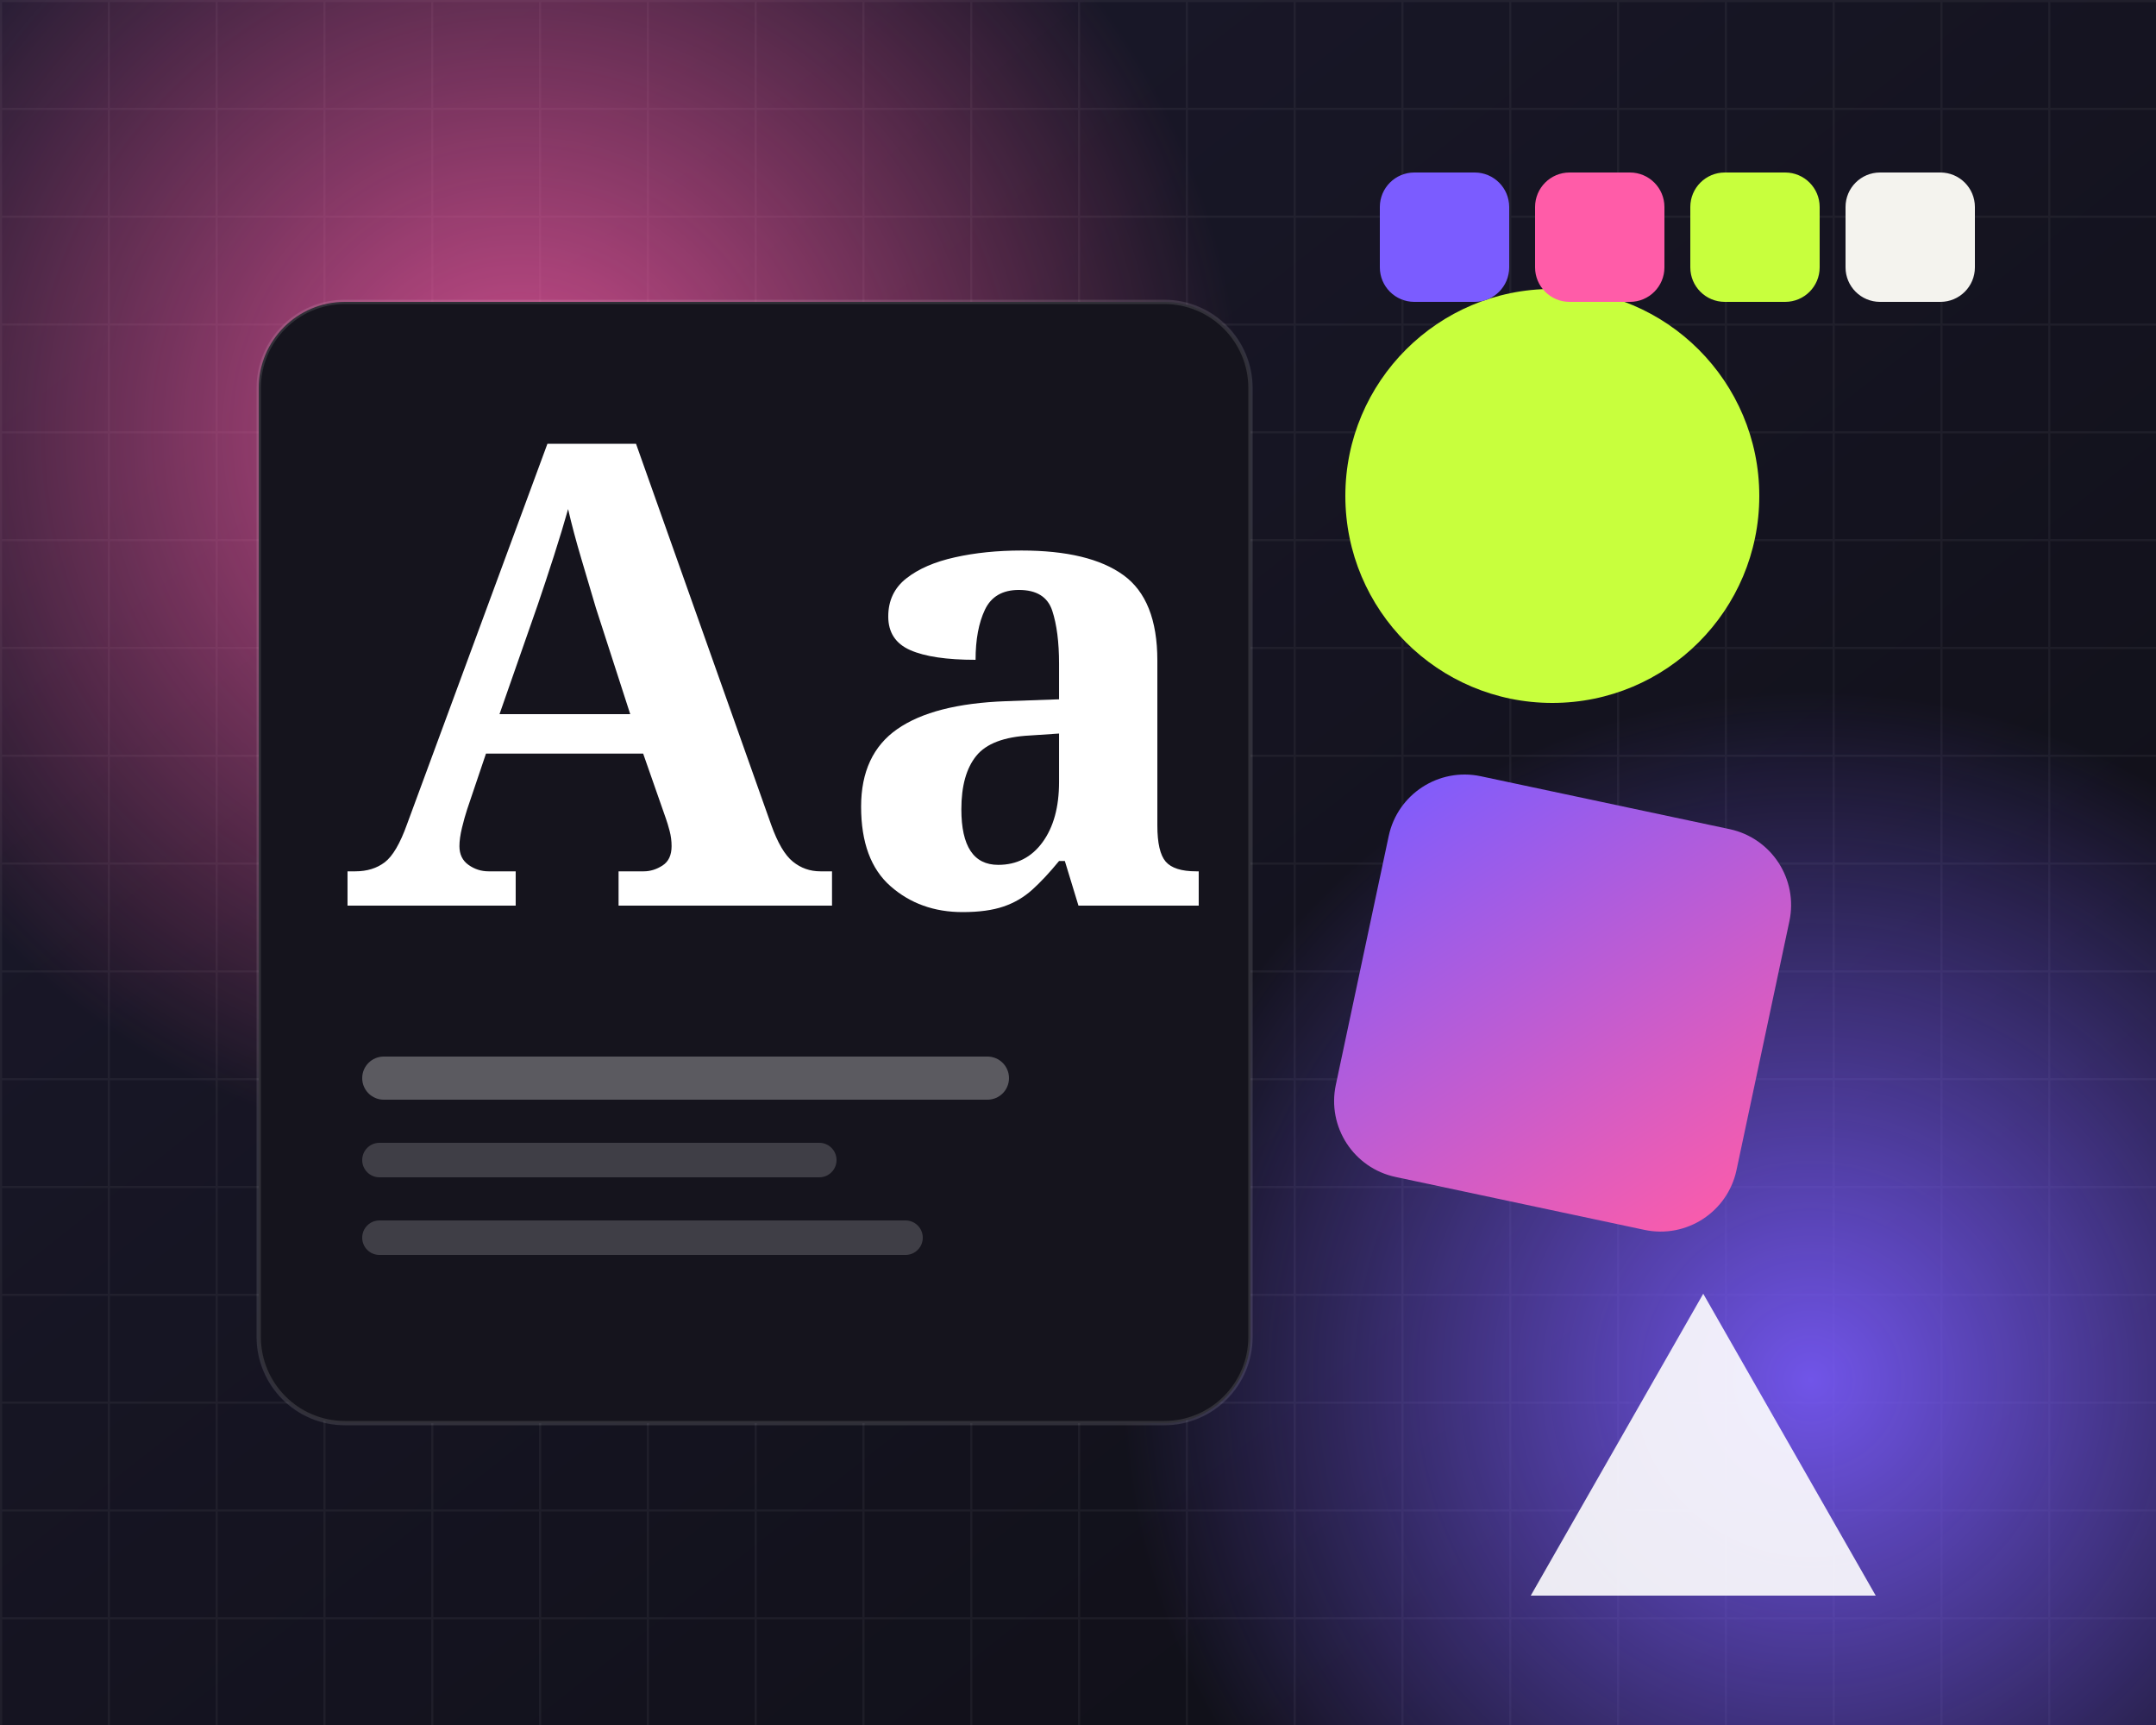
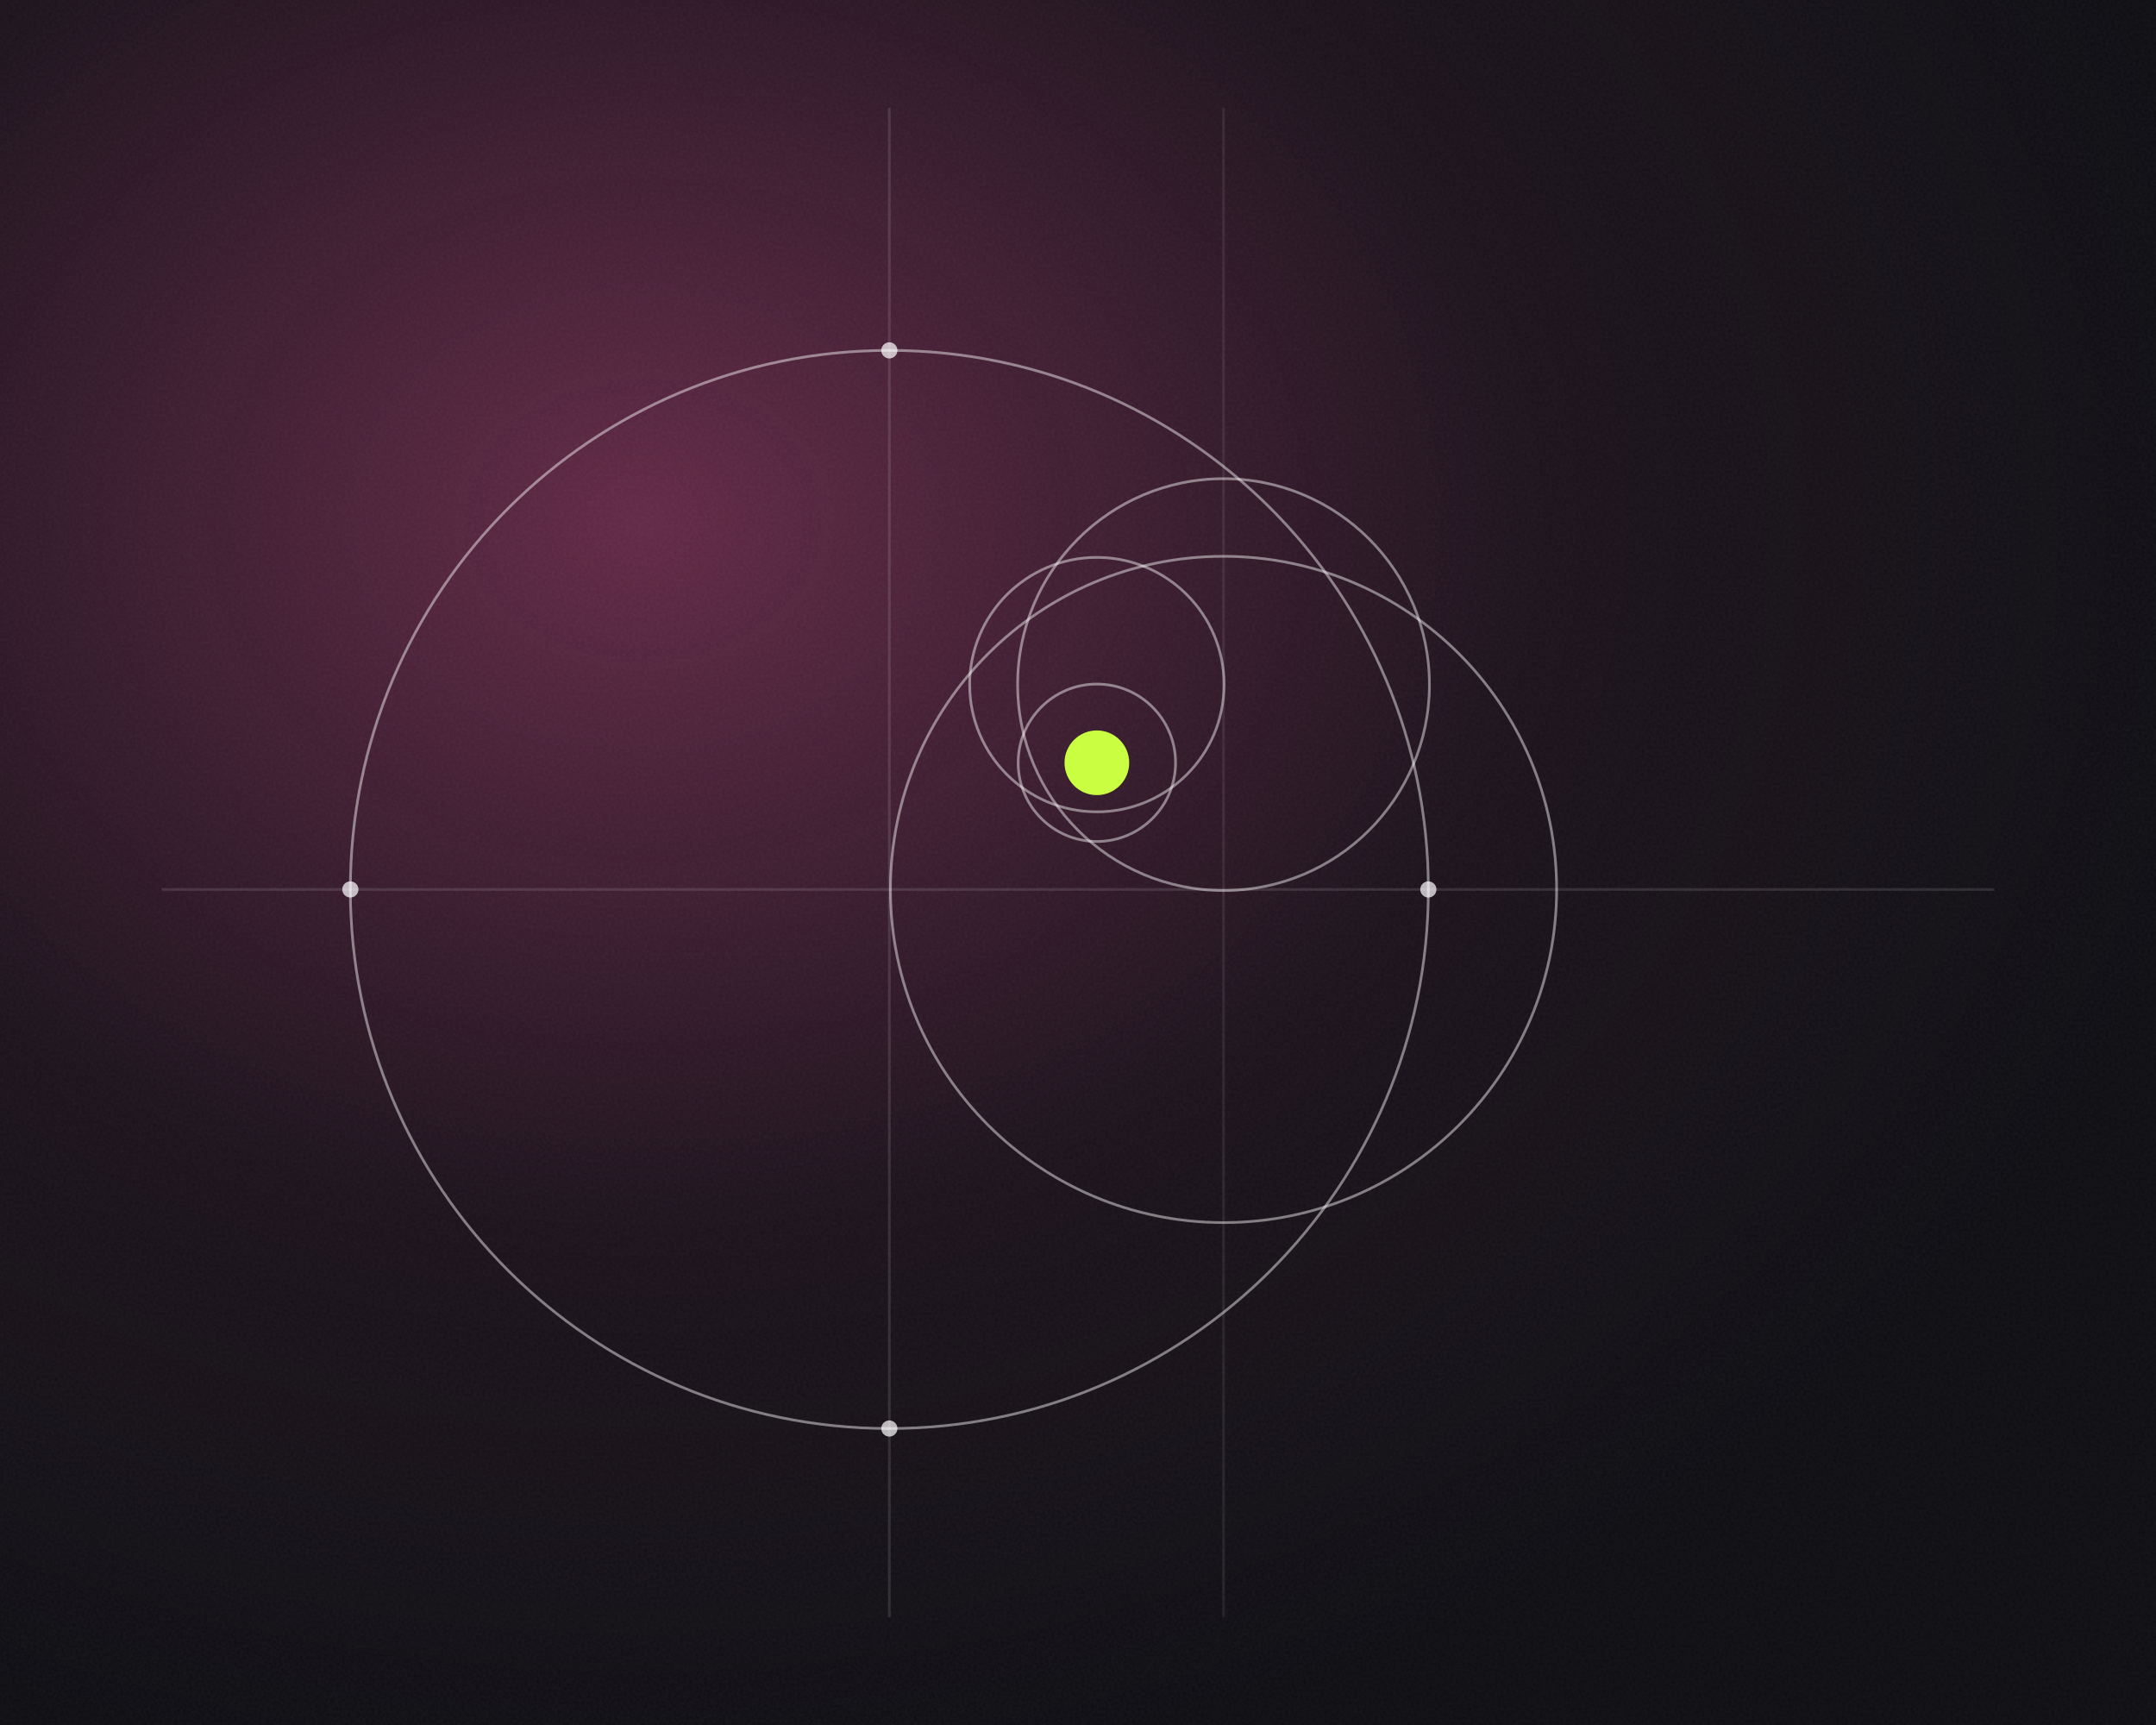
- <svg xmlns="http://www.w3.org/2000/svg" viewBox="0 0 500 400">
+ <svg xmlns="http://www.w3.org/2000/svg" viewBox="0 0 800 640">
  <defs>
-     <linearGradient id="bg" x1="0" y1="0" x2="1" y2="1">
-       <stop offset="0" stop-color="#1c1a2e" />
-       <stop offset="1" stop-color="#0e0e14" />
-     </linearGradient>
-     <radialGradient id="g1" cx=".5" cy=".5" r=".5">
-       <stop offset="0" stop-color="#7b5cff" stop-opacity=".9" />
-       <stop offset="1" stop-color="#7b5cff" stop-opacity="0" />
-     </radialGradient>
-     <radialGradient id="g2" cx=".5" cy=".5" r=".5">
-       <stop offset="0" stop-color="#ff5ca8" stop-opacity=".8" />
+     <radialGradient id="glow" cx="0.3" cy="0.3" r=".75">
+       <stop offset="0" stop-color="#ff5ca8" stop-opacity=".35" />
+       <stop offset=".55" stop-color="#ff5ca8" stop-opacity=".06" />
      <stop offset="1" stop-color="#ff5ca8" stop-opacity="0" />
    </radialGradient>
-     <radialGradient id="g3" cx=".5" cy=".5" r=".5">
-       <stop offset="0" stop-color="#c8ff3d" stop-opacity=".55" />
-       <stop offset="1" stop-color="#c8ff3d" stop-opacity="0" />
-     </radialGradient>
-     <linearGradient id="lv" x1="0" y1="0" x2="1" y2="1">
-       <stop offset="0" stop-color="#7b5cff" />
-       <stop offset="1" stop-color="#ff5ca8" />
-     </linearGradient>
-     <pattern id="grid" width="25" height="25" patternUnits="userSpaceOnUse">
-       <path d="M25 0H0V25" fill="none" stroke="#fff" stroke-opacity=".05" />
-     </pattern>
+     <filter id="grain">
+       <feTurbulence type="fractalNoise" baseFrequency=".9" numOctaves="2" seed="3" stitchTiles="stitch" />
+       <feColorMatrix values="0 0 0 0 1 0 0 0 0 1 0 0 0 0 1 0 0 0 .05 0" />
+     </filter>
+     <filter id="blur" x="-50%" y="-50%" width="200%" height="200%">
+       <feGaussianBlur stdDeviation="18" />
+     </filter>
  </defs>
-   <rect width="500" height="400" fill="url(#bg)" />
-   <rect width="500" height="400" fill="url(#grid)" />
-   <circle cx="120" cy="100" r="170" fill="url(#g2)" />
-   <circle cx="420" cy="320" r="160" fill="url(#g1)" />
-   <rect x="60" y="70" width="230" height="260" rx="20" fill="#15141d" stroke="#ffffff" stroke-opacity=".12" />
-   <text x="80" y="210" font-family="Georgia, serif" font-size="150" font-weight="700" fill="#fff">Aa</text>
-   <rect x="84" y="245" width="150" height="10" rx="5.0" fill="#fff" fill-opacity="0.3" />
-   <rect x="84" y="265" width="110" height="8" rx="4.0" fill="#fff" fill-opacity="0.18" />
-   <rect x="84" y="283" width="130" height="8" rx="4.0" fill="#fff" fill-opacity="0.18" />
-   <circle cx="360" cy="115" r="48" fill="#c8ff3d" />
-   <rect x="315" y="185" width="95" height="95" rx="18" fill="url(#lv)" transform="rotate(12 362 232)" />
-   <path d="M395 300l40 70h-80z" fill="#fff" fill-opacity=".9" />
-   <g transform="translate(320 40)">
-     <rect width="30" height="30" rx="8" fill="#7b5cff" />
-     <rect x="36" width="30" height="30" rx="8" fill="#ff5ca8" />
-     <rect x="72" width="30" height="30" rx="8" fill="#c8ff3d" />
-     <rect x="108" width="30" height="30" rx="8" fill="#f4f3ee" />
-   </g>
+   <rect width="800" height="640" fill="#0c0c11" />
+   <rect width="800" height="640" fill="url(#glow)" />
+   <line x1="60" y1="330" x2="740" y2="330" stroke="#fff" fill="none" stroke-opacity=".12" />
+   <line x1="330" y1="40" x2="330" y2="600" stroke="#fff" fill="none" stroke-opacity=".12" />
+   <line x1="454" y1="40" x2="454" y2="600" stroke="#fff" fill="none" stroke-opacity=".08" />
+   <circle cx="330" cy="330" r="200.0" stroke="#fff" fill="none" stroke-opacity=".45" />
+   <circle cx="454" cy="330" r="123.6" stroke="#fff" fill="none" stroke-opacity=".45" />
+   <circle cx="454" cy="254" r="76.4" stroke="#fff" fill="none" stroke-opacity=".45" />
+   <circle cx="407" cy="254" r="47.2" stroke="#fff" fill="none" stroke-opacity=".45" />
+   <circle cx="407" cy="283" r="29.2" stroke="#fff" fill="none" stroke-opacity=".45" />
+   <circle cx="407" cy="283" r="12" fill="#c8ff3d" />
+   <circle cx="130" cy="330" r="3" fill="#fff" fill-opacity=".7" />
+   <circle cx="530" cy="330" r="3" fill="#fff" fill-opacity=".7" />
+   <circle cx="330" cy="130" r="3" fill="#fff" fill-opacity=".7" />
+   <circle cx="330" cy="530" r="3" fill="#fff" fill-opacity=".7" />
+   <rect width="800" height="640" filter="url(#grain)" />
</svg>
